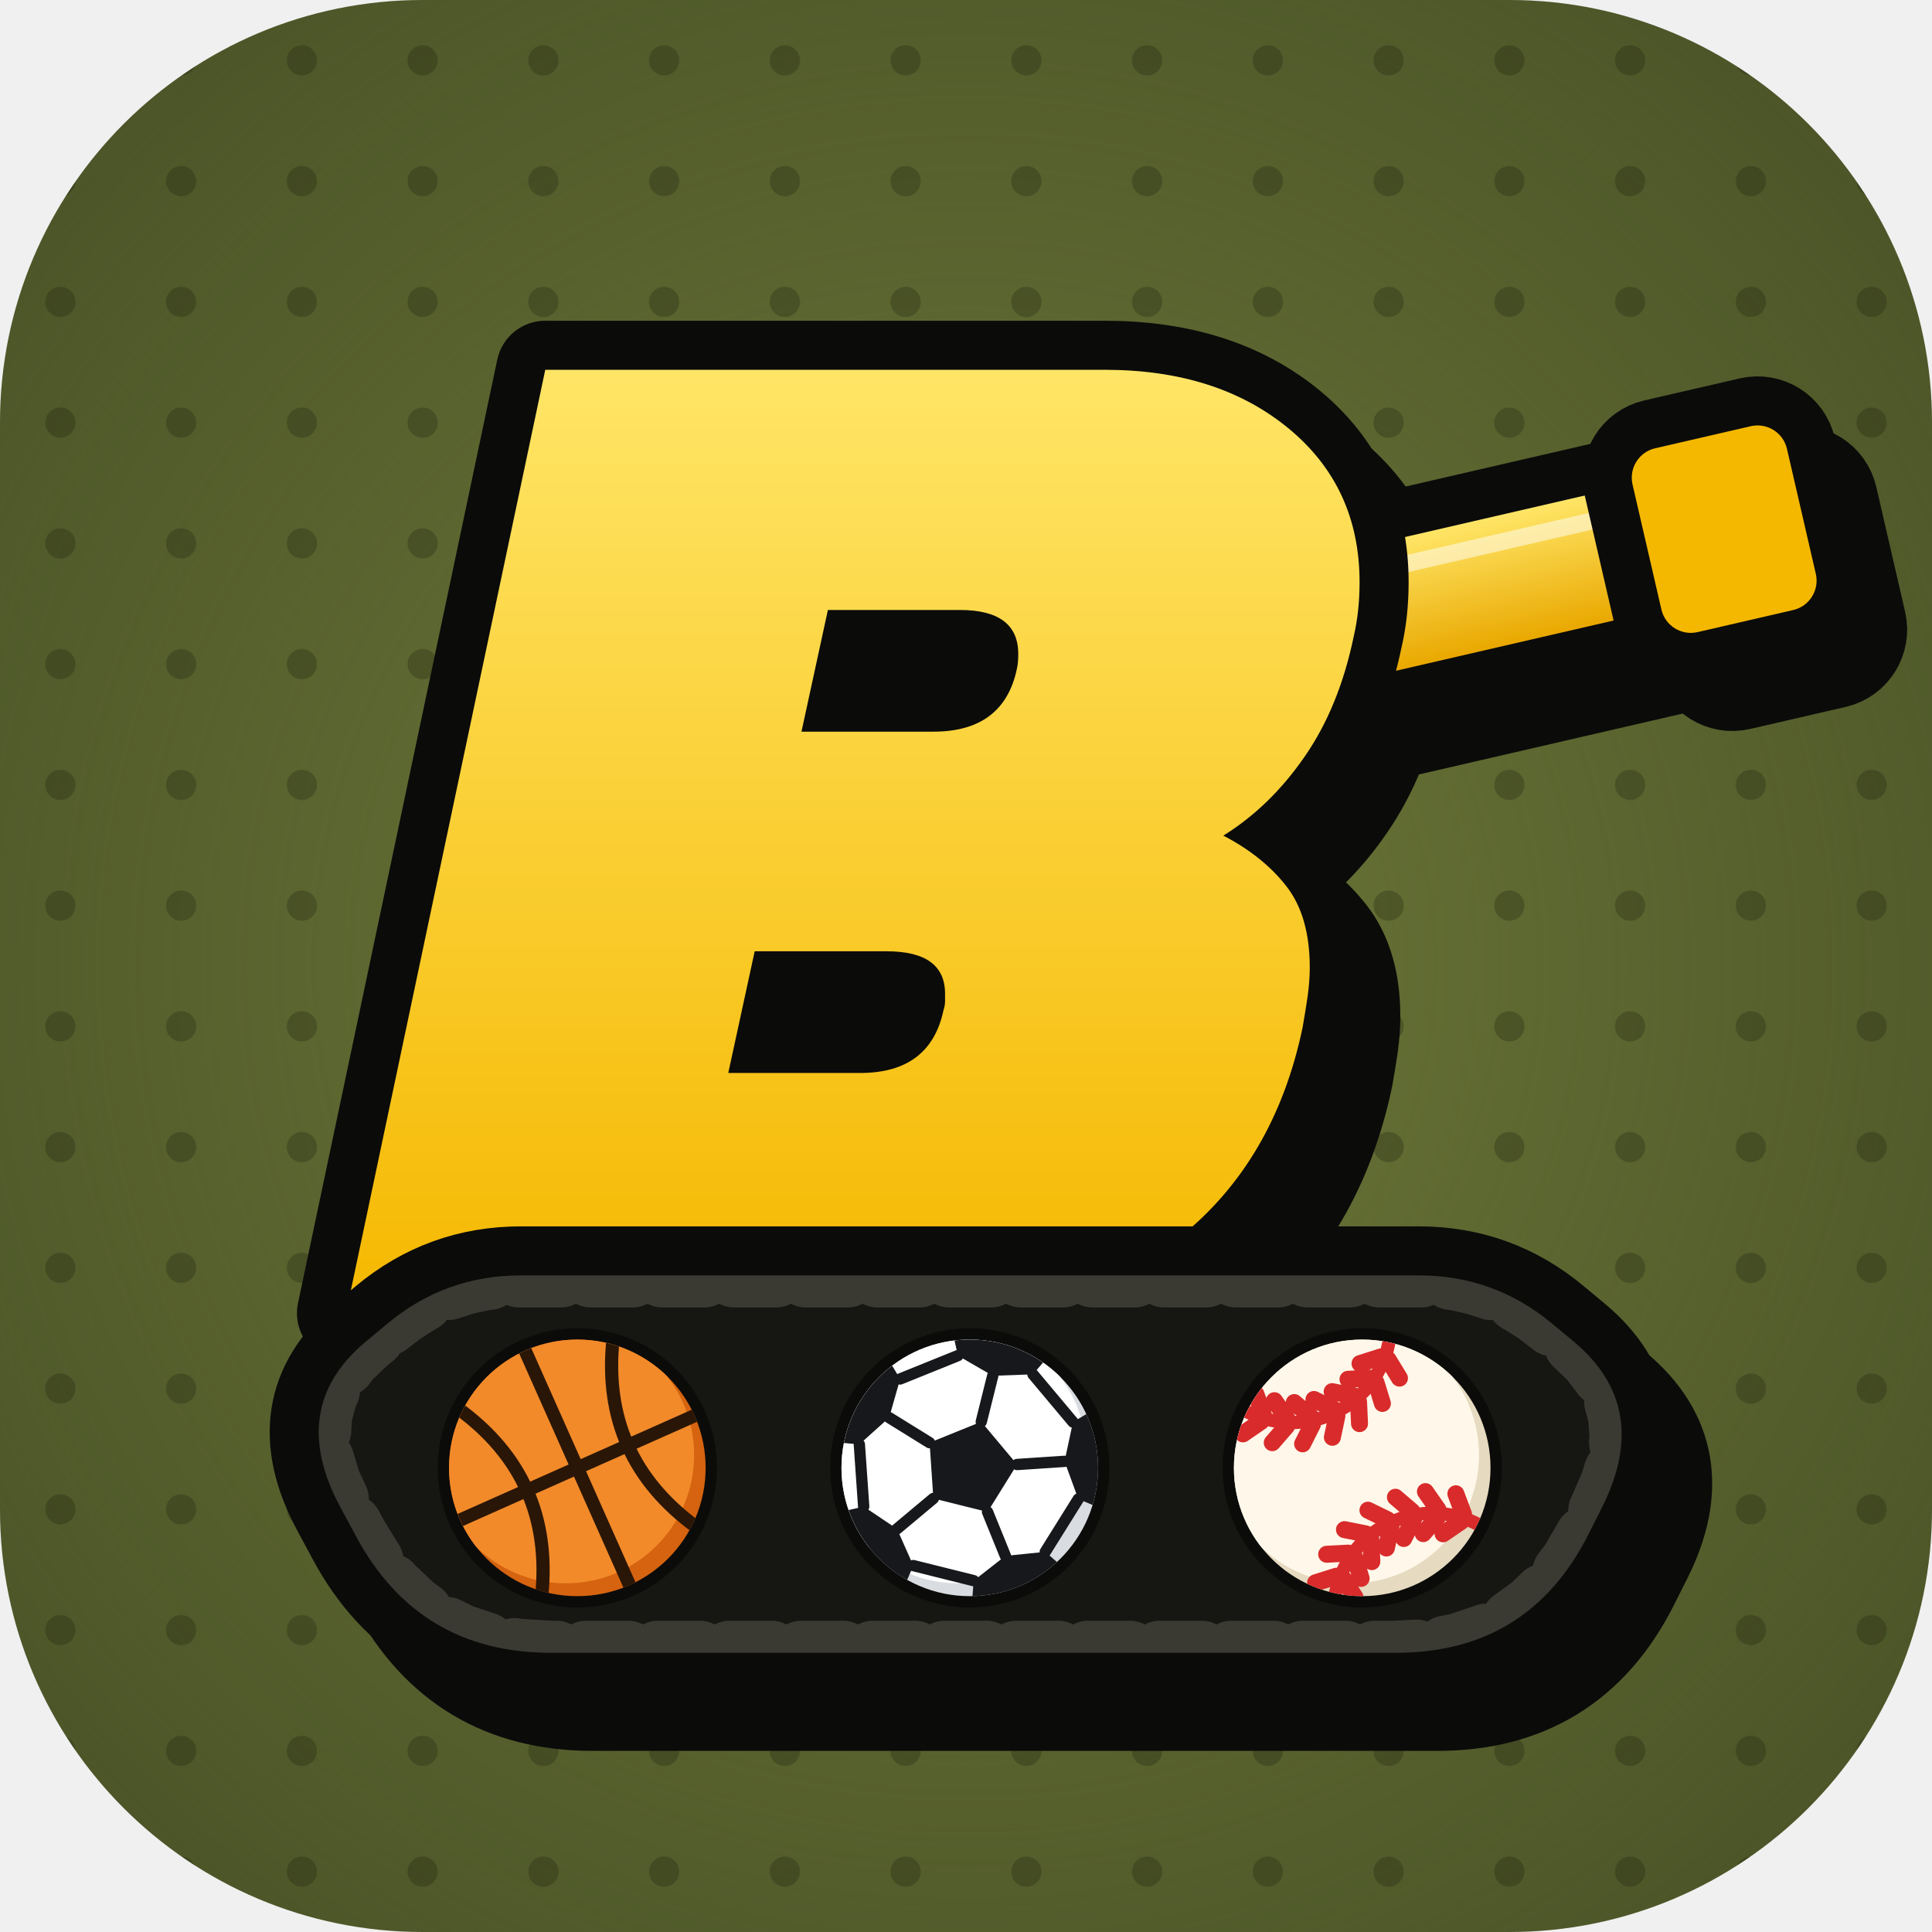
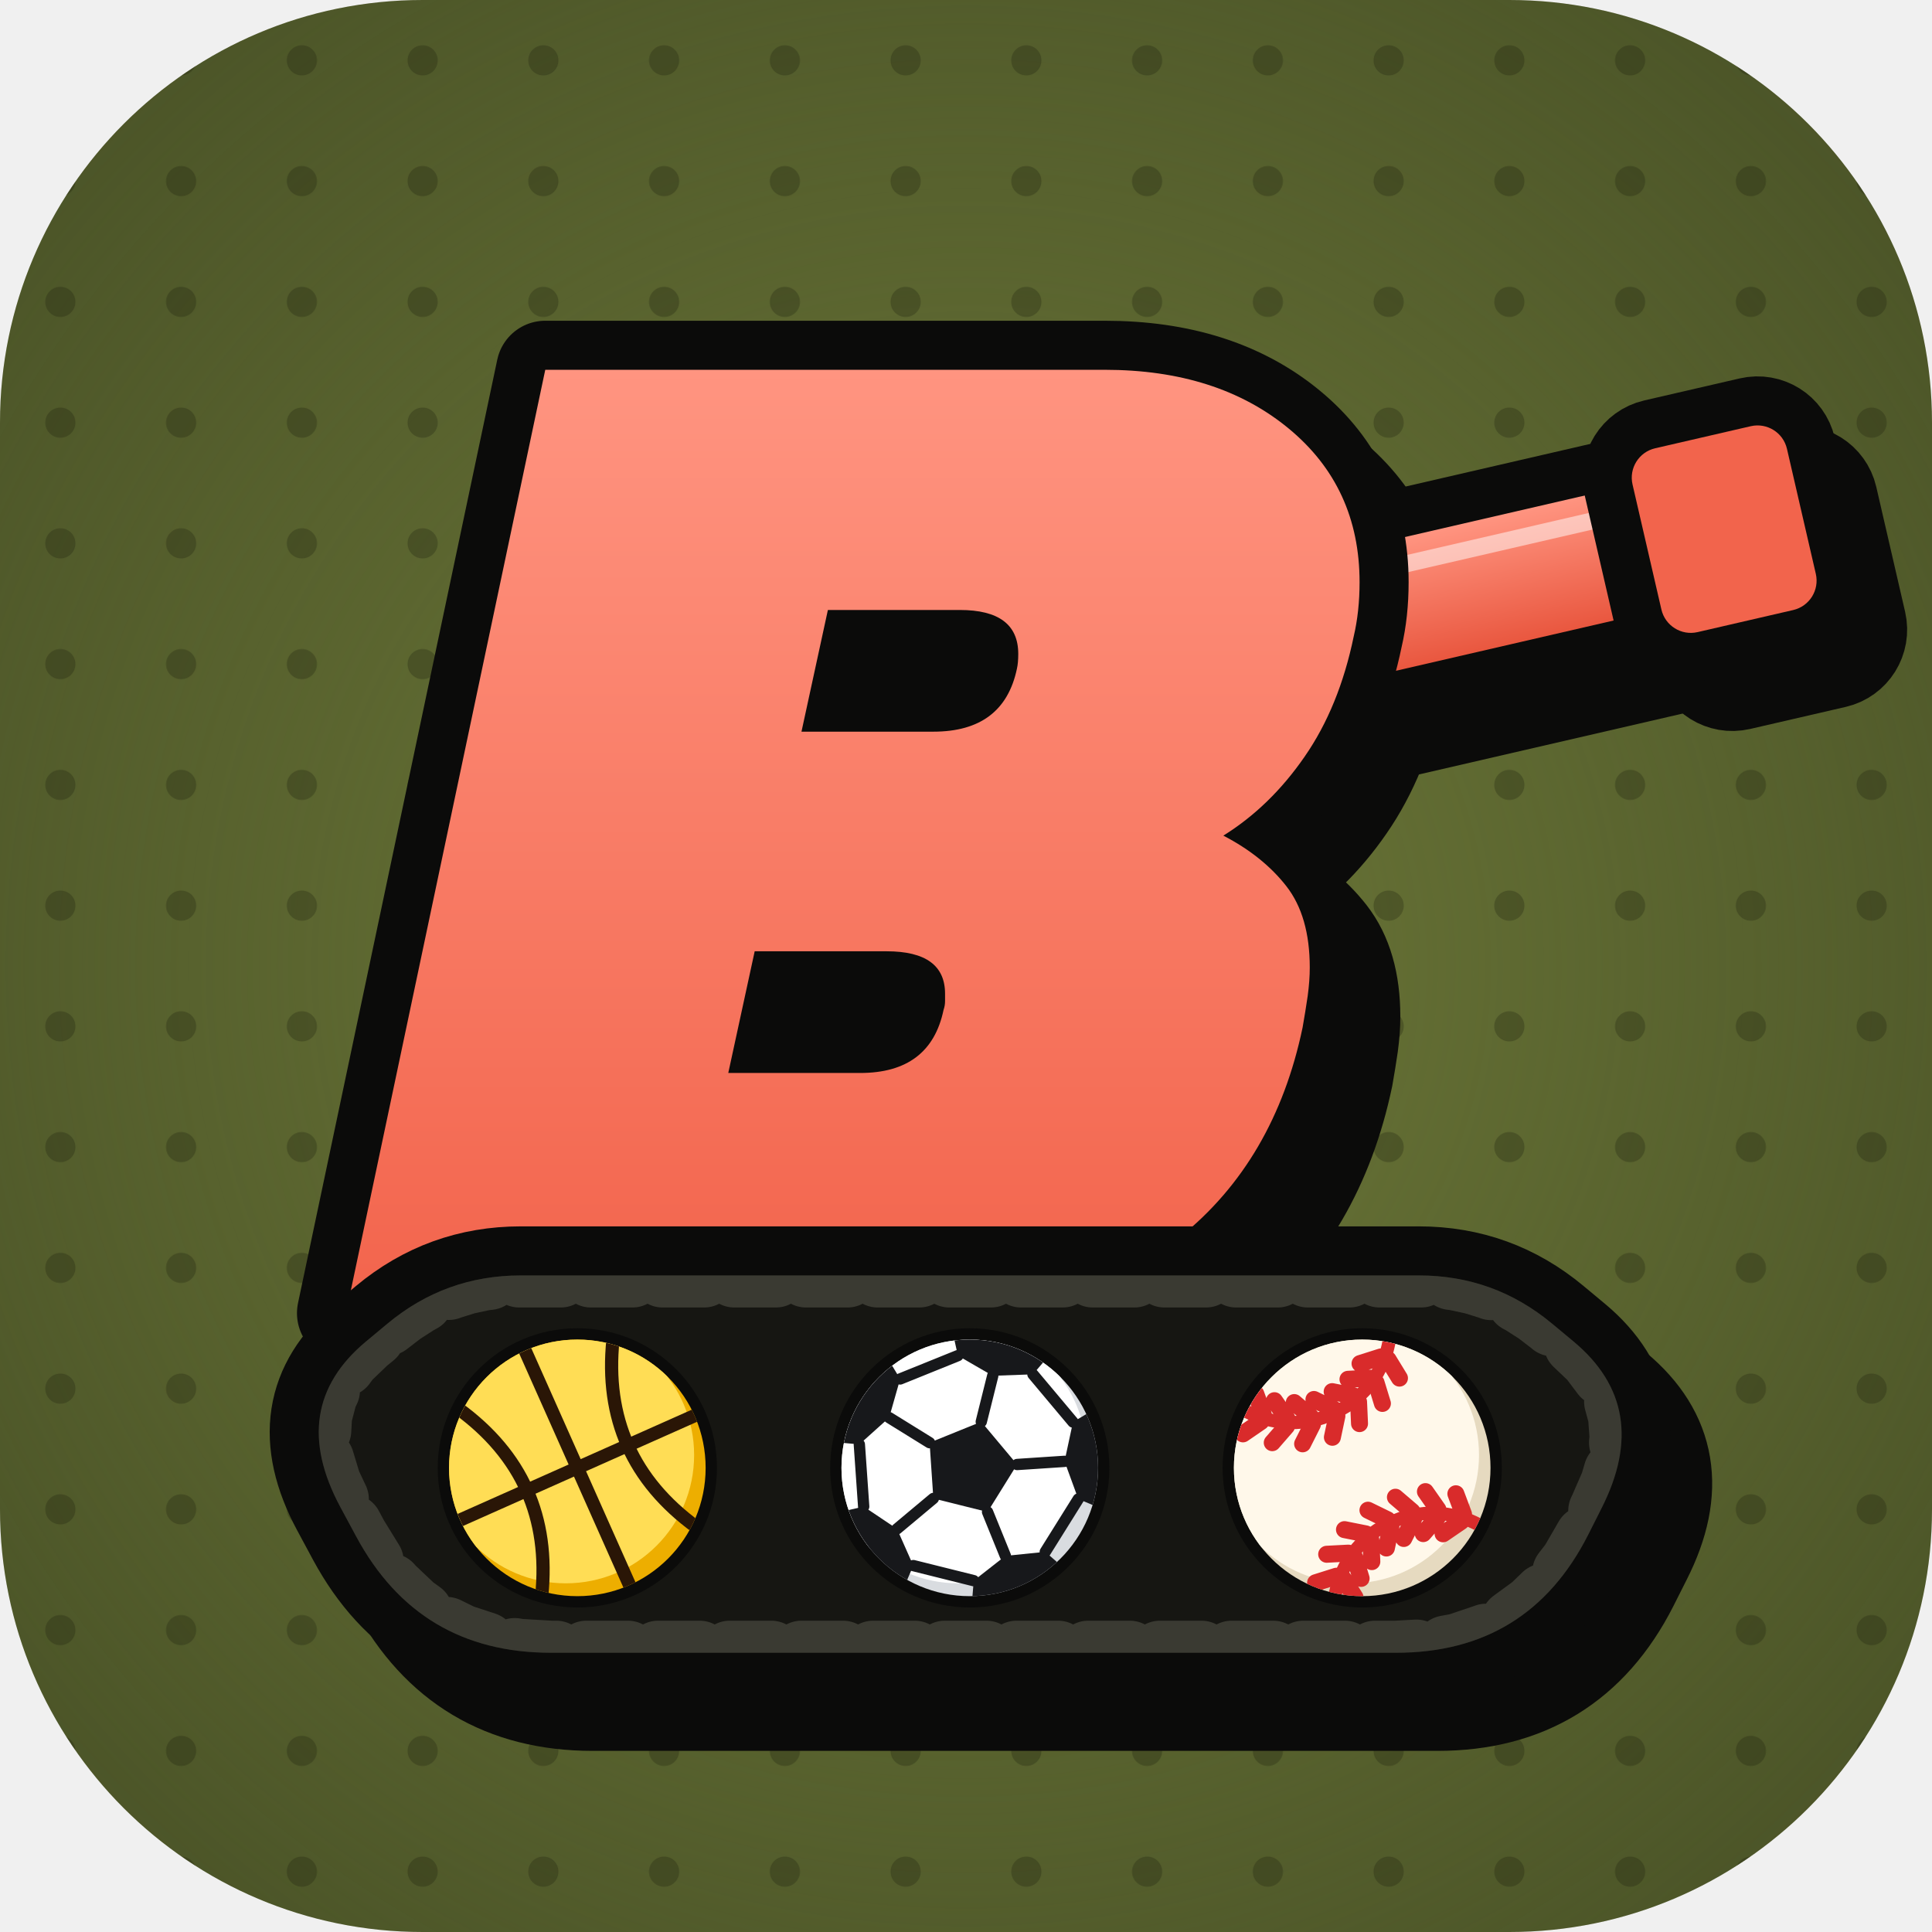
<svg xmlns="http://www.w3.org/2000/svg" viewBox="0 0 1024 1024" width="1024" height="1024">
  <defs>
    <clipPath id="bp-fav-clip">
      <rect x="0" y="0" width="1024" height="1024" rx="224" />
    </clipPath>
    <radialGradient id="bp-fav-glow" gradientUnits="userSpaceOnUse" cx="512" cy="512" r="675.8">
      <stop offset="0" stop-color="#74803C" stop-opacity="0.85" />
      <stop offset="1" stop-color="#74803C" stop-opacity="0" />
    </radialGradient>
    <pattern id="bp-fav-dots" width="64" height="64" patternUnits="userSpaceOnUse">
      <circle cx="32" cy="32" r="8" fill="#1F2410" fill-opacity="0.3" />
    </pattern>
    <linearGradient id="bp-fav-blend0" gradientUnits="userSpaceOnUse" x1="0" y1="-34" x2="0" y2="34">
-       <stop offset="0" stop-color="#FFE566" />
-       <stop offset="1" stop-color="#E9A800" />
+       <stop offset="0" stop-color="#FF9480" />
+       <stop offset="1" stop-color="#E9573F" />
    </linearGradient>
    <linearGradient id="bp-fav-blend1" gradientUnits="userSpaceOnUse" x1="0" y1="196" x2="0" y2="696">
-       <stop offset="0" stop-color="#FFE566" />
-       <stop offset="1" stop-color="#F5B800" />
+       <stop offset="0" stop-color="#FF9480" />
+       <stop offset="1" stop-color="#F2644C" />
    </linearGradient>
    <clipPath id="bp-fav-clip1">
      <path d="M205.3 701.6Q236 676 276 676L752 676Q792 676 822.7 701.6L834 711Q876 746 848.8 799.5L841.7 813.6Q810 876 740 876L292 876Q222 876 188.8 814.4L180.4 798.8Q152 746 194 711Z" />
    </clipPath>
    <clipPath id="bp-fav-clip2">
      <rect x="238" y="710" width="136" height="136" rx="68" />
    </clipPath>
    <clipPath id="bp-fav-clip3">
      <rect x="446" y="710" width="136" height="136" rx="68" />
    </clipPath>
    <clipPath id="bp-fav-clip4">
      <rect x="654" y="710" width="136" height="136" rx="68" />
    </clipPath>
  </defs>
  <g clip-path="url(#bp-fav-clip)">
    <rect x="0" y="0" width="1024" height="1024" rx="224" fill="#4A5327" />
    <circle cx="512" cy="512" r="675.8" fill="url(#bp-fav-glow)" />
    <rect x="0" y="0" width="1024" height="1024" fill="url(#bp-fav-dots)" />
    <g transform="translate(22 26)">
      <path d="M183.4 696L289 196L585.5 196Q645.3 196 683 227.1Q720.6 258.1 720.6 308.6Q720.6 324.1 717.5 337.3Q709.8 374.6 691.5 401Q673.3 427.4 648.4 442.9Q669.4 453.8 681.8 469.7Q694.2 485.6 694.2 512.8Q694.2 519.8 693.1 527.9Q691.9 536.1 690.4 544.6Q675.6 615.3 625.5 655.6Q575.4 696 483.1 696ZM424.8 387.8L494.7 387.8Q532 387.8 539 354.4Q539.7 351.3 539.7 346.6Q539.7 323.3 508.7 323.3L438.8 323.3ZM386 568.7L455.9 568.7Q493.1 568.7 500.1 535.3Q500.9 533 500.9 530.6Q500.9 528.3 500.9 526.7Q500.9 504.2 469.9 504.2L400 504.2Z" fill="#0B0B0A" stroke="#0B0B0A" stroke-width="52" stroke-linejoin="round" stroke-linecap="round" />
      <path d="M205.3 701.6Q236 676 276 676L752 676Q792 676 822.7 701.6L834 711Q876 746 848.8 799.5L841.7 813.6Q810 876 740 876L292 876Q222 876 188.8 814.4L180.4 798.8Q152 746 194 711Z" fill="#0B0B0A" stroke="#0B0B0A" stroke-width="52" stroke-linejoin="round" stroke-linecap="round" />
      <g transform="translate(604 352) rotate(-13 0 0)">
        <rect x="0" y="-34" width="300" height="68" rx="8" fill="#0B0B0A" stroke="#0B0B0A" stroke-width="52" stroke-linejoin="round" stroke-linecap="round" />
        <rect x="276" y="-50" width="84" height="100" rx="16" fill="#0B0B0A" stroke="#0B0B0A" stroke-width="52" stroke-linejoin="round" stroke-linecap="round" />
      </g>
    </g>
    <g transform="translate(604 352) rotate(-13 0 0)">
      <rect x="0" y="-34" width="300" height="68" rx="8" fill="#0B0B0A" stroke="#0B0B0A" stroke-width="52" stroke-linejoin="round" stroke-linecap="round" />
      <rect x="0" y="-34" width="300" height="68" rx="8" fill="url(#bp-fav-blend0)" />
      <path d="M90 -20L260 -20" fill="none" stroke="#FFFFFF" stroke-width="9" stroke-linejoin="round" stroke-linecap="round" stroke-opacity="0.5" />
      <rect x="276" y="-50" width="84" height="100" rx="16" fill="#0B0B0A" stroke="#0B0B0A" stroke-width="52" stroke-linejoin="round" stroke-linecap="round" />
-       <rect x="276" y="-50" width="84" height="100" rx="16" fill="#F5B800" />
+       <rect x="276" y="-50" width="84" height="100" rx="16" fill="#F2644C" />
    </g>
    <path d="M183.4 696L289 196L585.5 196Q645.3 196 683 227.1Q720.6 258.1 720.6 308.6Q720.6 324.1 717.5 337.3Q709.8 374.6 691.5 401Q673.3 427.4 648.4 442.9Q669.4 453.8 681.8 469.7Q694.2 485.6 694.2 512.8Q694.2 519.8 693.1 527.9Q691.9 536.1 690.4 544.6Q675.6 615.3 625.5 655.6Q575.4 696 483.1 696ZM424.8 387.8L494.7 387.8Q532 387.8 539 354.4Q539.7 351.3 539.7 346.6Q539.7 323.3 508.7 323.3L438.8 323.3ZM386 568.7L455.9 568.7Q493.1 568.7 500.1 535.3Q500.9 533 500.9 530.6Q500.9 528.3 500.9 526.7Q500.9 504.2 469.9 504.2L400 504.2Z" fill="#0B0B0A" stroke="#0B0B0A" stroke-width="52" stroke-linejoin="round" stroke-linecap="round" />
    <path d="M183.4 696L289 196L585.5 196Q645.3 196 683 227.1Q720.6 258.1 720.6 308.6Q720.6 324.1 717.5 337.3Q709.8 374.6 691.5 401Q673.3 427.4 648.4 442.9Q669.4 453.8 681.8 469.7Q694.2 485.6 694.2 512.8Q694.2 519.8 693.1 527.9Q691.9 536.1 690.4 544.6Q675.6 615.3 625.5 655.6Q575.4 696 483.1 696ZM424.8 387.8L494.7 387.8Q532 387.8 539 354.4Q539.7 351.3 539.7 346.6Q539.7 323.3 508.7 323.3L438.8 323.3ZM386 568.7L455.9 568.7Q493.1 568.7 500.1 535.3Q500.9 533 500.9 530.6Q500.9 528.3 500.9 526.7Q500.9 504.2 469.9 504.2L400 504.2Z" fill="url(#bp-fav-blend1)" />
    <path d="M205.3 701.6Q236 676 276 676L752 676Q792 676 822.7 701.6L834 711Q876 746 848.8 799.5L841.7 813.6Q810 876 740 876L292 876Q222 876 188.8 814.4L180.4 798.8Q152 746 194 711Z" fill="#0B0B0A" stroke="#0B0B0A" stroke-width="52" stroke-linejoin="round" stroke-linecap="round" />
    <path d="M205.3 701.6Q236 676 276 676L752 676Q792 676 822.7 701.6L834 711Q876 746 848.8 799.5L841.7 813.6Q810 876 740 876L292 876Q222 876 188.8 814.4L180.4 798.8Q152 746 194 711Z" fill="#161612" />
    <g>
      <g clip-path="url(#bp-fav-clip1)">
        <path d="M205.3 701.6L213.1 695.6L221.2 690.4L223.4 689.2M237.9 682.6L238.3 682.4L247.3 679.6L256.6 677.6L259.3 677.3M275.2 676L276 676L297.2 676M313.2 676L335.2 676M351.2 676L373.2 676M389.2 676L411.2 676M427.2 676L449.2 676M465.2 676L487.2 676M503.2 676L525.2 676M541.2 676L563.2 676M579.2 676L601.2 676M617.2 676L639.2 676M655.2 676L677.2 676M693.2 676L715.2 676M731.2 676L752 676L753.2 676M769.1 677.3L771.4 677.6L780.7 679.6L789.7 682.4L790.4 682.7M804.9 689.4L806.8 690.4L814.9 695.6L822.7 701.6L823 701.9M835.2 712.2L843.4 720L849.8 728.5M856.6 742.9L858.7 750.6L859.5 762L859.2 764.6M856.3 780.3L854.5 786.4L848.8 799.5L848.2 800.7M840.9 814.9L833.2 828.2L829.1 833.5M818.7 845.6L812.5 851.6L801.7 859.5M787.6 867L787.1 867.2L772.6 872.1L766.6 873.2M750.7 875.4L740 876L728.8 876M712.8 876L690.8 876M674.8 876L652.8 876M636.8 876L614.8 876M598.8 876L576.8 876M560.8 876L538.8 876M522.8 876L500.8 876M484.8 876L462.8 876M446.8 876L424.8 876M408.8 876L386.8 876M370.8 876L348.8 876M332.8 876L310.8 876M294.8 876L292 876L275.1 875L272.8 874.6M257.2 871.4L244.7 867.3L236.8 863.4M223.2 855L218.9 851.9L207.7 841.3L206.9 840.3M197 827.7L188.8 814.4L185.8 808.8M178.5 794.6L174.4 785.9L170.8 774M169.2 758.1L169.6 750.5L172.4 739.8L173.8 736.9M182.2 723.3L184.6 720L194 711L197.8 707.9" fill="none" stroke="#3A3A32" stroke-width="34" stroke-linejoin="round" stroke-linecap="round" />
      </g>
    </g>
    <circle cx="306" cy="778" r="68" fill="#0B0B0A" stroke="#0B0B0A" stroke-width="12" stroke-linejoin="round" stroke-linecap="round" />
    <g>
      <g clip-path="url(#bp-fav-clip2)">
-         <circle cx="306" cy="778" r="68" fill="#D5630F" />
-         <circle cx="299.9" cy="771.2" r="68" fill="#F28A2A" />
+         <circle cx="306" cy="778" r="68" fill="#EDAE00" />
+         <circle cx="299.9" cy="771.2" r="68" fill="#FFDD55" />
        <g transform="rotate(-24 306 778)">
          <path d="M306 710L306 846M238 778L374 778M261.1 723.6Q292.4 778 261.1 832.4M350.9 723.6Q319.6 778 350.9 832.4" fill="none" stroke="#2A1606" stroke-width="7" stroke-linejoin="round" stroke-linecap="round" />
        </g>
      </g>
    </g>
    <circle cx="514" cy="778" r="68" fill="#0B0B0A" stroke="#0B0B0A" stroke-width="12" stroke-linejoin="round" stroke-linecap="round" />
    <g>
      <g clip-path="url(#bp-fav-clip3)">
        <circle cx="514" cy="778" r="68" fill="#D9DCE0" />
        <circle cx="507.9" cy="771.2" r="68" fill="#FFFFFF" />
        <g transform="rotate(14 514 778)">
          <path d="M514 752.8L537.9 770.2L528.8 798.4L499.2 798.4L490.1 770.2ZM514 727.7L534.5 721.8L545.8 699.2L482.2 699.2L493.5 721.8ZM561.9 762.5L573.8 780.1L598.8 783.9L579.1 723.4L561.2 741.2ZM543.6 818.7L530.5 835.5L534.6 860.5L586.1 823L563.6 811.5ZM484.4 818.7L464.4 811.5L441.9 823L493.4 860.5L497.5 835.5ZM466.1 762.5L466.8 741.2L448.9 723.4L429.2 783.9L454.2 780.1Z" fill="#17181B" />
          <path d="M514 752.8L514 727.7M534.5 721.8L561.2 741.2M537.9 770.2L561.9 762.5M573.8 780.1L563.6 811.5M528.8 798.4L543.6 818.7M530.5 835.5L497.5 835.5M499.2 798.4L484.4 818.7M464.4 811.5L454.2 780.1M490.1 770.2L466.1 762.5M466.8 741.2L493.5 721.8" fill="none" stroke="#17181B" stroke-width="6" stroke-linejoin="round" stroke-linecap="round" />
        </g>
      </g>
    </g>
    <circle cx="722" cy="778" r="68" fill="#0B0B0A" stroke="#0B0B0A" stroke-width="12" stroke-linejoin="round" stroke-linecap="round" />
    <g>
      <g clip-path="url(#bp-fav-clip4)">
        <circle cx="722" cy="778" r="68" fill="#E6DAC0" />
        <circle cx="715.9" cy="771.2" r="68" fill="#FFF8EA" />
        <g transform="rotate(64 722 778)">
          <path d="M775.6 819.9L773.7 818.4L771.8 816.8L770.1 815.1L768.4 813.4L766.8 811.5L765.3 809.6L763.9 807.7L762.5 805.6L761.3 803.6L760.2 801.4L759.1 799.2L758.2 797L757.4 794.7L756.7 792.4L756 790L755.5 787.7L755.1 785.3L754.9 782.8L754.7 780.4L754.6 778L754.7 775.6L754.9 773.2L755.1 770.7L755.5 768.3L756 766L756.7 763.6L757.4 761.3L758.2 759L759.1 756.8L760.2 754.6L761.3 752.4L762.5 750.4L763.9 748.3L765.3 746.4L766.8 744.5L768.4 742.6L770.1 740.9L771.8 739.2L773.7 737.6L775.6 736.1M668.4 819.9L670.3 818.4L672.2 816.8L673.9 815.1L675.6 813.4L677.2 811.5L678.7 809.6L680.1 807.7L681.5 805.6L682.7 803.6L683.8 801.4L684.9 799.2L685.8 797L686.6 794.7L687.3 792.4L688 790L688.5 787.7L688.9 785.3L689.1 782.8L689.3 780.4L689.4 778L689.3 775.6L689.1 773.2L688.9 770.7L688.5 768.3L688 766L687.3 763.6L686.6 761.3L685.8 759L684.9 756.8L683.8 754.6L682.7 752.4L681.5 750.4L680.1 748.3L678.7 746.4L677.2 744.5L675.6 742.6L673.9 740.9L672.2 739.2L670.3 737.6L668.4 736.1" fill="none" stroke="#D92B2B" stroke-width="7" stroke-linejoin="round" stroke-linecap="round" />
          <path d="M767.6 815.5L765.9 826.9M770.5 812.7L782 811.5M759.4 804.4L754.9 815M763 802.4L774.4 804.2M754.3 791.6L747.3 800.8M758.3 790.6L768.9 795.2M752.6 778L743.5 785.1M756.7 778L765.8 785.1M754.3 764.4L743.7 769M758.3 765.4L765.3 774.6M759.4 751.6L748 753.4M763 753.6L767.5 764.2M767.6 740.5L756.1 739.4M770.5 743.3L772.2 754.8M676.4 815.5L678.1 826.9M673.5 812.7L662 811.5M684.6 804.4L689.1 815M681 802.4L669.6 804.2M689.7 791.6L696.7 800.8M685.7 790.6L675.1 795.2M691.4 778L700.5 785.1M687.3 778L678.2 785.1M689.7 764.4L700.3 769M685.7 765.4L678.7 774.6M684.6 751.6L696 753.4M681 753.6L676.5 764.2M676.4 740.5L687.9 739.4M673.5 743.3L671.8 754.8" fill="none" stroke="#D92B2B" stroke-width="9" stroke-linejoin="round" stroke-linecap="round" />
        </g>
      </g>
    </g>
  </g>
</svg>
